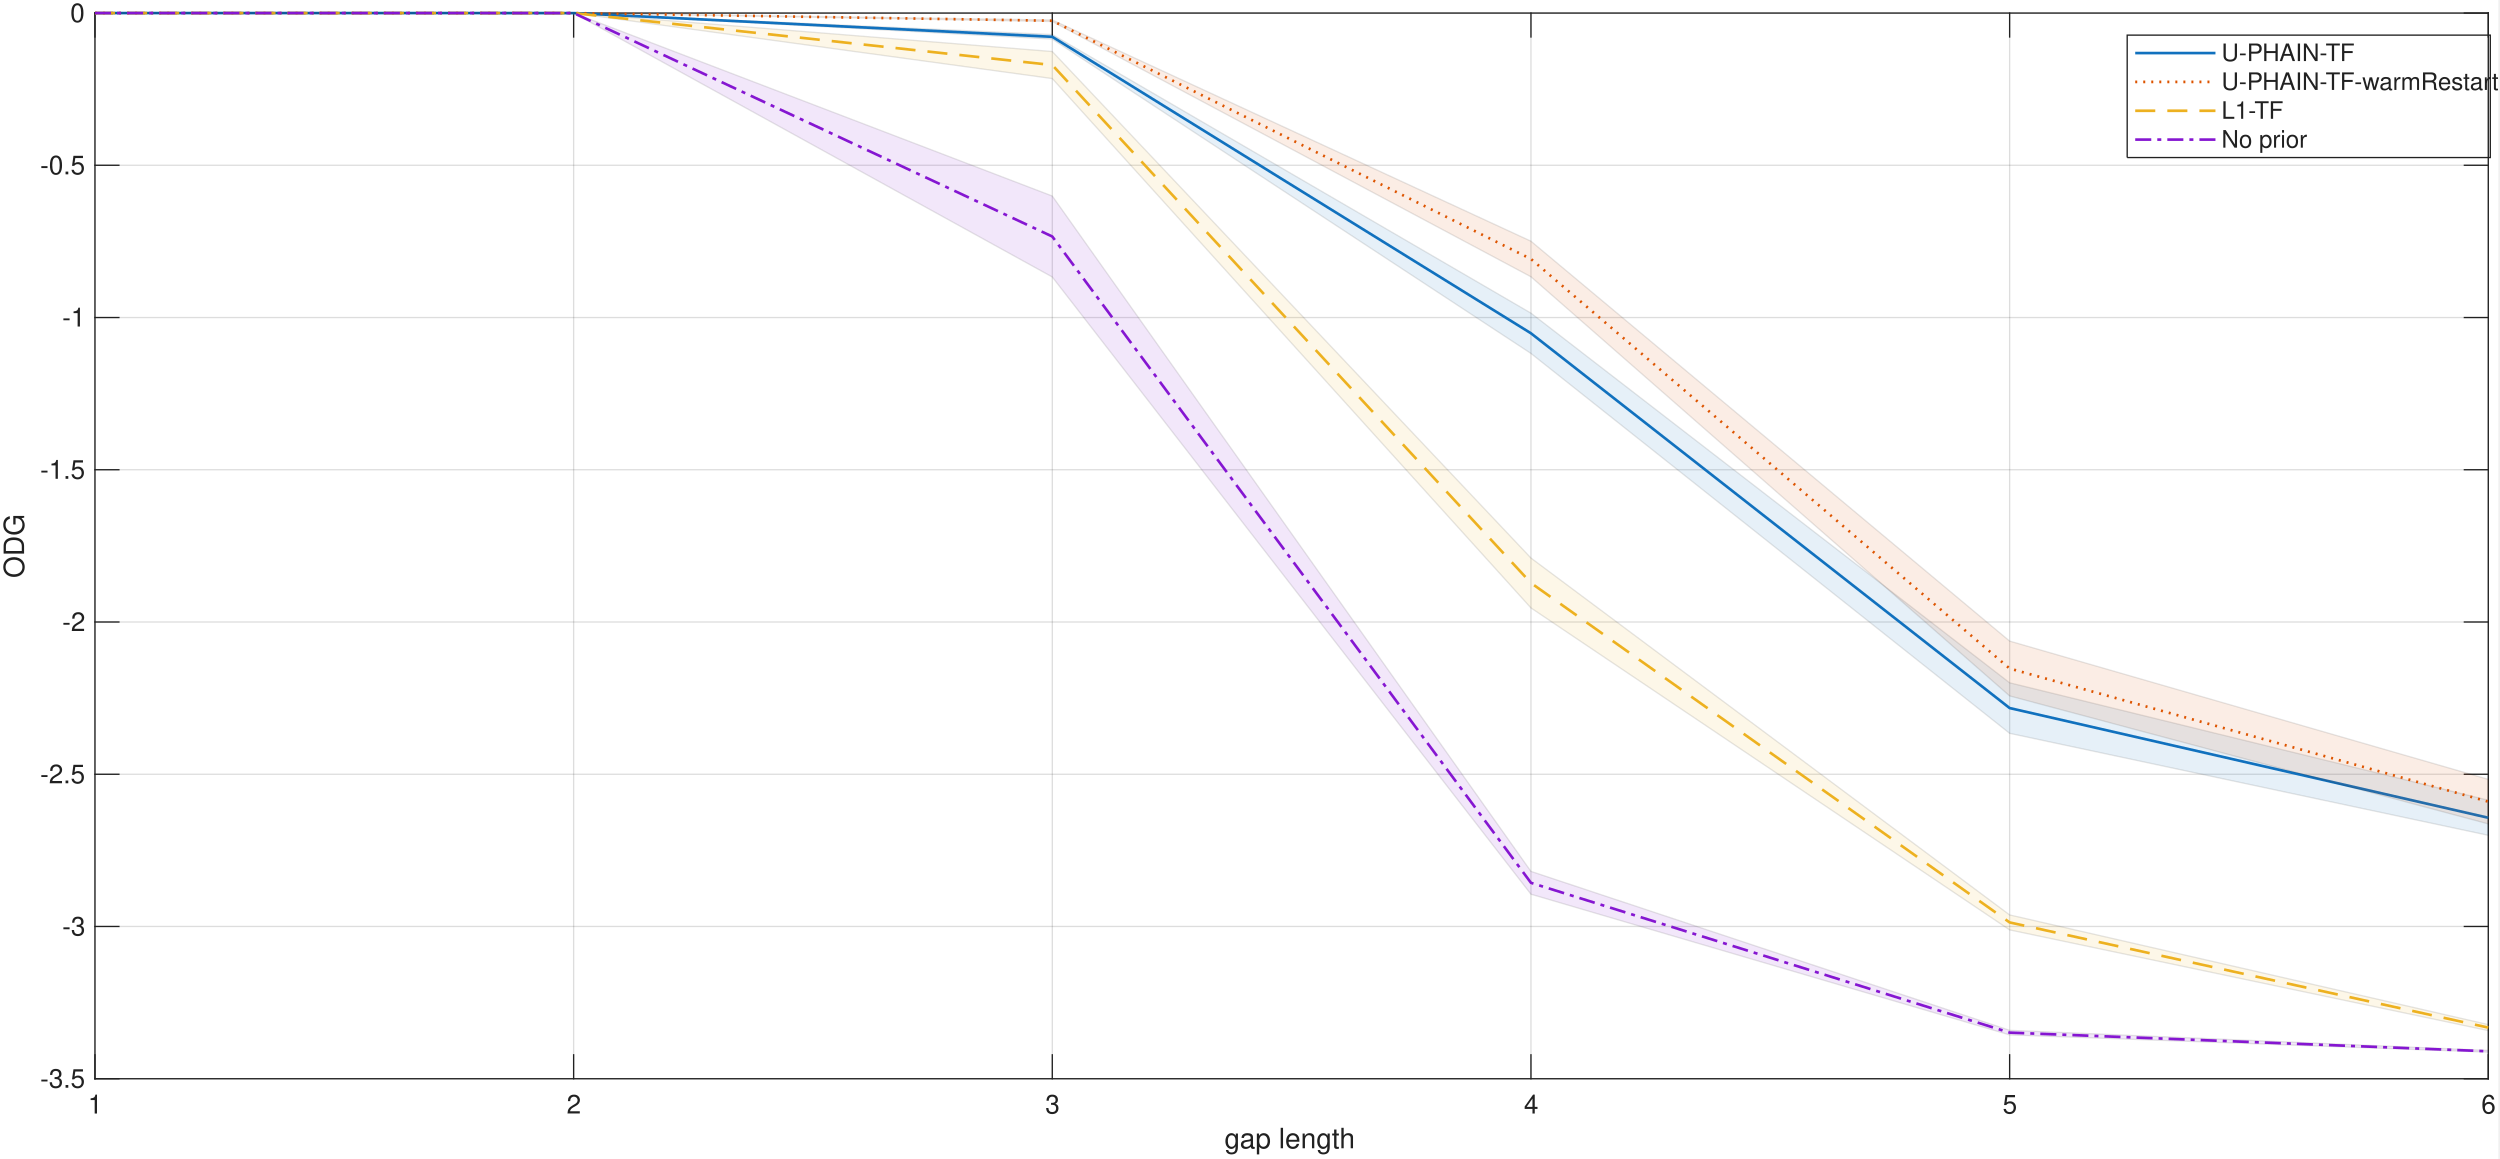
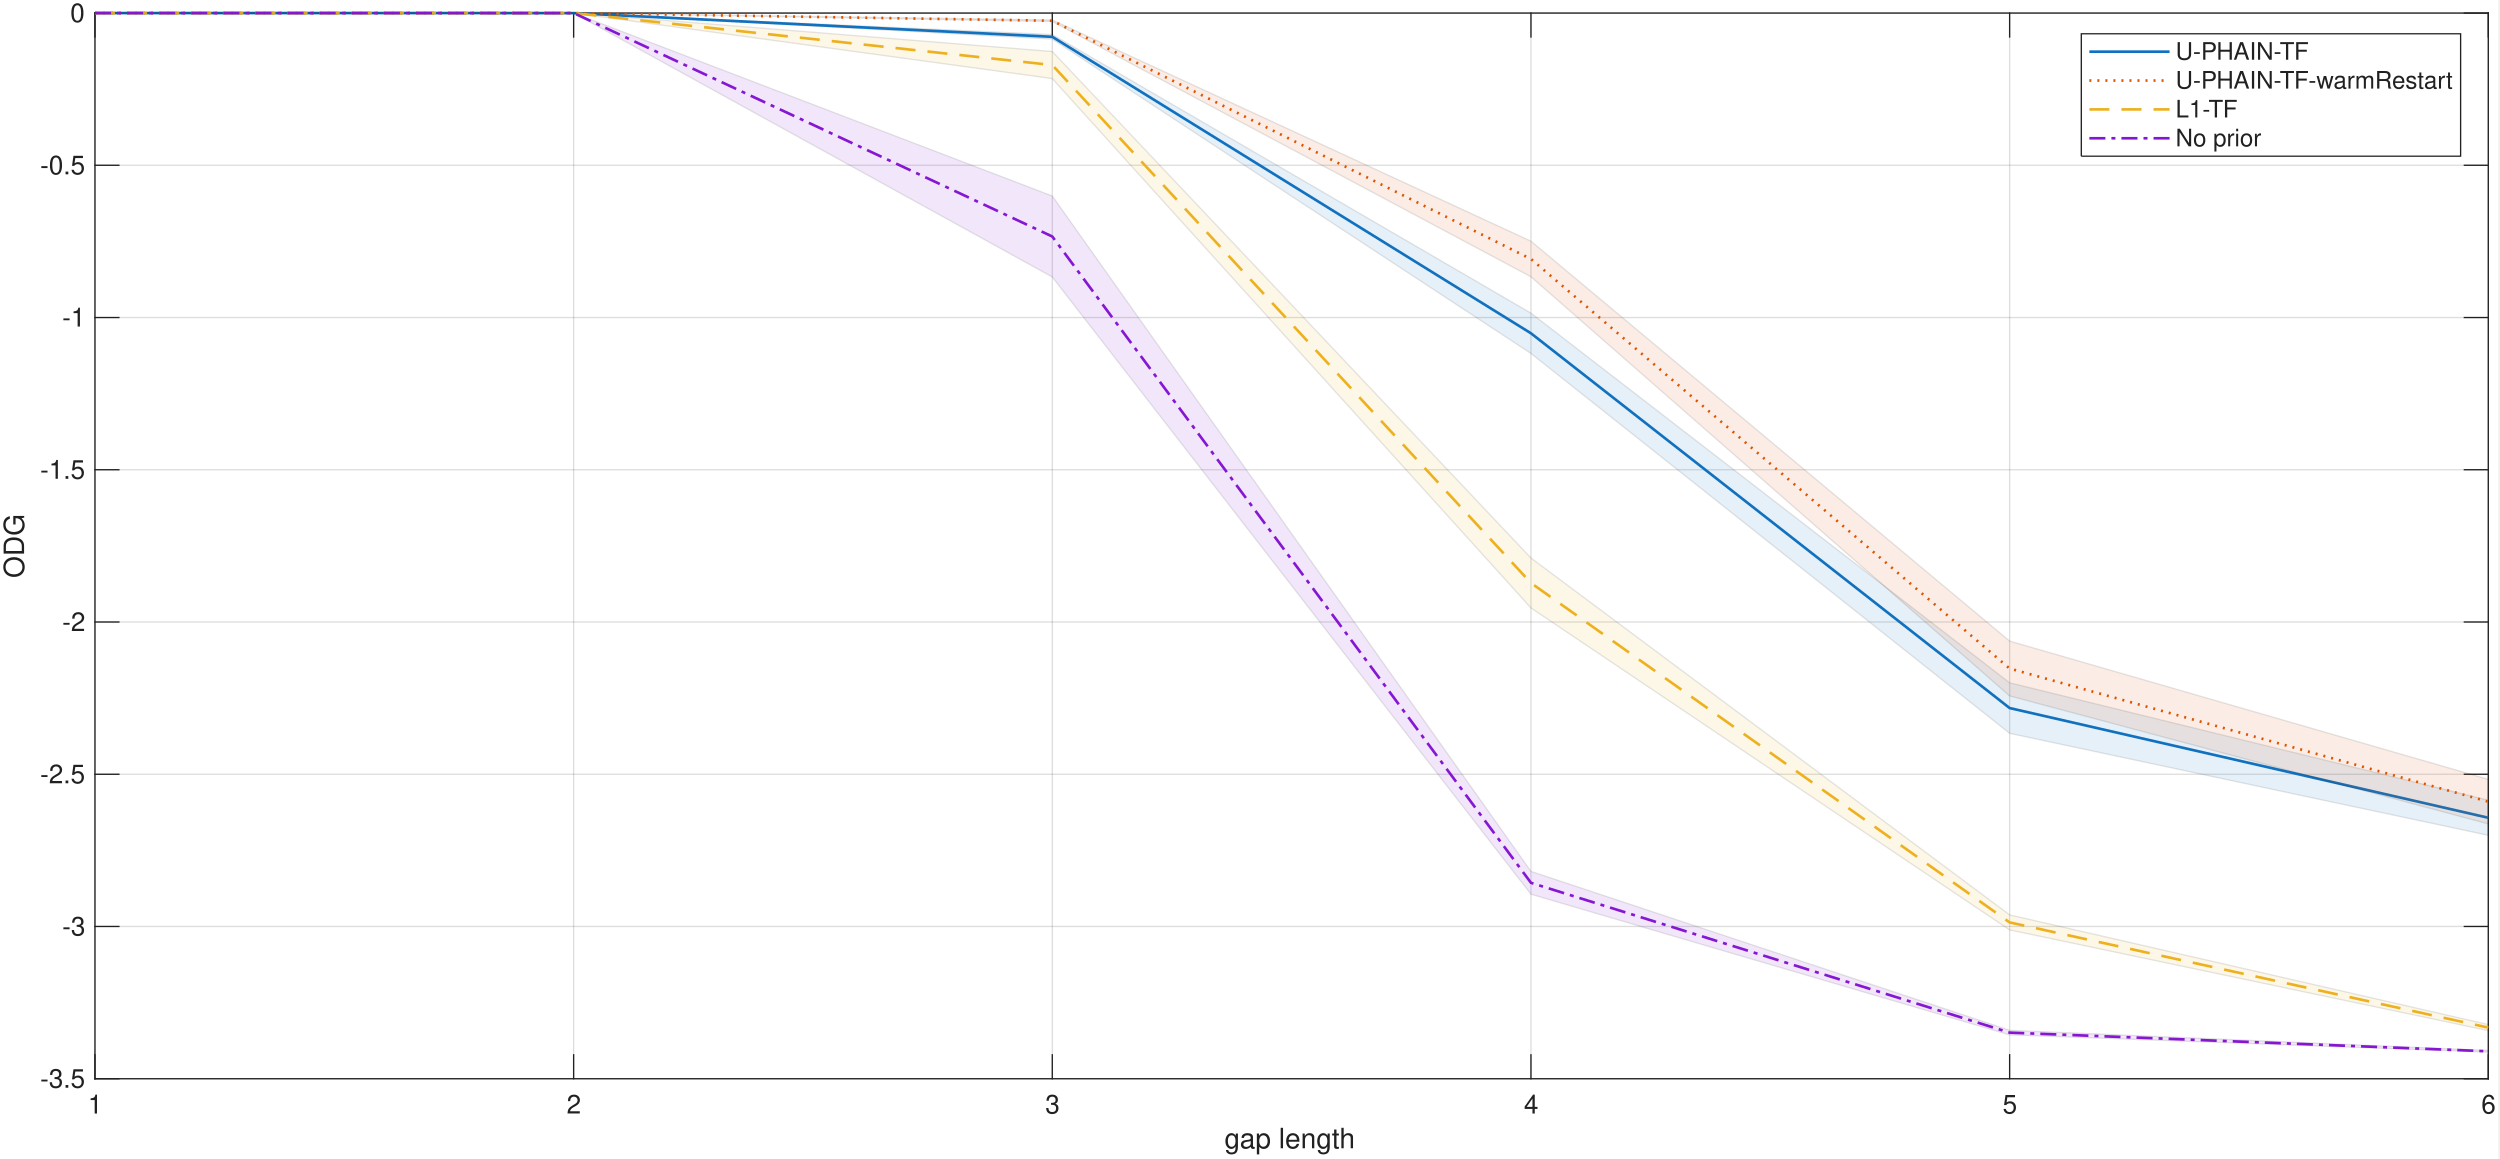
- <svg xmlns="http://www.w3.org/2000/svg" width="178.02mm" height="82.53mm" viewBox="0 0 934 433" version="1.2" baseProfile="tiny">
-   <defs>
- </defs>
-   <g fill="none" stroke="black" stroke-width="1" fill-rule="evenodd" stroke-linecap="square" stroke-linejoin="bevel">
-     <g fill="#ffffff" fill-opacity="1" stroke="none" transform="matrix(0.749497,0,0,0.749782,-114.422,-31.8653)" font-family="MS Shell Dlg 2" font-size="8.25" font-weight="400" font-style="normal">
-       <path vector-effect="none" fill-rule="evenodd" d="M151,41 L1398,41 L1398,620 L151,620 L151,41" />
+ <svg xmlns="http://www.w3.org/2000/svg" width="178.02mm" height="82.53mm" viewBox="0 0 934 433" version="1.2" id="svg268">
+   <defs id="defs6" />
+   <g fill="none" stroke="black" stroke-width="1" fill-rule="evenodd" stroke-linecap="square" stroke-linejoin="bevel" id="g266">
+     <g fill="#ffffff" fill-opacity="1" stroke="none" transform="matrix(0.749497,0,0,0.749782,-114.422,-31.8653)" font-family="MS Shell Dlg 2" font-size="8.25" font-weight="400" font-style="normal" id="g10">
+       <path vector-effect="none" fill-rule="evenodd" d="M151,41 L1398,41 L1398,620 L151,620 L151,41" id="path8" />
    </g>
-     <g fill="#ffffff" fill-opacity="1" stroke="none" transform="matrix(7.49497e-05,0,0,7.49782e-05,-114.422,-31.8653)" font-family="MS Shell Dlg 2" font-size="8.25" font-weight="400" font-style="normal">
-       <path vector-effect="none" fill-rule="evenodd" d="M2e+06,490000 L2e+06,5.8e+06 L1.393e+07,5.8e+06 L1.393e+07,490000 L2e+06,490000" />
+     <g fill="#ffffff" fill-opacity="1" stroke="none" transform="matrix(7.49497e-05,0,0,7.49782e-05,-114.422,-31.8653)" font-family="MS Shell Dlg 2" font-size="8.25" font-weight="400" font-style="normal" id="g14">
+       <path vector-effect="none" fill-rule="evenodd" d="M2e+06,490000 L2e+06,5.8e+06 L1.393e+07,5.8e+06 L1.393e+07,490000 L2e+06,490000" id="path12" />
    </g>
-     <g fill="#212121" fill-opacity="0.149" stroke="#212121" stroke-opacity="0.149" stroke-width="0.667" stroke-linecap="butt" stroke-linejoin="round" transform="matrix(0.749497,0,0,0.749782,-114.422,-31.8653)" font-family="MS Shell Dlg 2" font-size="8.25" font-weight="400" font-style="normal">
-       <polyline fill="none" vector-effect="none" points="200,49 200,580 " />
-       <polyline fill="none" vector-effect="none" points="438.6,49 438.6,580 " />
-       <polyline fill="none" vector-effect="none" points="677.2,49 677.2,580 " />
-       <polyline fill="none" vector-effect="none" points="915.8,49 915.8,580 " />
-       <polyline fill="none" vector-effect="none" points="1154.4,49 1154.4,580 " />
-       <polyline fill="none" vector-effect="none" points="1393,49 1393,580 " />
-       <polyline fill="none" vector-effect="none" points="200,580 1393,580 " />
-       <polyline fill="none" vector-effect="none" points="200,504.143 1393,504.143 " />
-       <polyline fill="none" vector-effect="none" points="200,428.286 1393,428.286 " />
-       <polyline fill="none" vector-effect="none" points="200,352.429 1393,352.429 " />
-       <polyline fill="none" vector-effect="none" points="200,276.571 1393,276.571 " />
-       <polyline fill="none" vector-effect="none" points="200,200.714 1393,200.714 " />
-       <polyline fill="none" vector-effect="none" points="200,124.857 1393,124.857 " />
-       <polyline fill="none" vector-effect="none" points="200,49 1393,49 " />
+     <g fill="#212121" fill-opacity="0.149" stroke="#212121" stroke-opacity="0.149" stroke-width="0.667" stroke-linecap="butt" stroke-linejoin="round" transform="matrix(0.749497,0,0,0.749782,-114.422,-31.8653)" font-family="MS Shell Dlg 2" font-size="8.25" font-weight="400" font-style="normal" id="g44">
+       <polyline fill="none" vector-effect="none" points="200,49 200,580 " id="polyline16" />
+       <polyline fill="none" vector-effect="none" points="438.6,49 438.6,580 " id="polyline18" />
+       <polyline fill="none" vector-effect="none" points="677.2,49 677.2,580 " id="polyline20" />
+       <polyline fill="none" vector-effect="none" points="915.8,49 915.8,580 " id="polyline22" />
+       <polyline fill="none" vector-effect="none" points="1154.4,49 1154.4,580 " id="polyline24" />
+       <polyline fill="none" vector-effect="none" points="1393,49 1393,580 " id="polyline26" />
+       <polyline fill="none" vector-effect="none" points="200,580 1393,580 " id="polyline28" />
+       <polyline fill="none" vector-effect="none" points="200,504.143 1393,504.143 " id="polyline30" />
+       <polyline fill="none" vector-effect="none" points="200,428.286 1393,428.286 " id="polyline32" />
+       <polyline fill="none" vector-effect="none" points="200,352.429 1393,352.429 " id="polyline34" />
+       <polyline fill="none" vector-effect="none" points="200,276.571 1393,276.571 " id="polyline36" />
+       <polyline fill="none" vector-effect="none" points="200,200.714 1393,200.714 " id="polyline38" />
+       <polyline fill="none" vector-effect="none" points="200,124.857 1393,124.857 " id="polyline40" />
+       <polyline fill="none" vector-effect="none" points="200,49 1393,49 " id="polyline42" />
    </g>
-     <g fill="#212121" fill-opacity="1" stroke="#212121" stroke-opacity="1" stroke-width="1" stroke-linecap="square" stroke-linejoin="bevel" transform="matrix(0.749497,0,0,0.749782,457.444,429.001)" font-family="Helvetica" font-size="14" font-weight="400" font-style="normal">
-       <text fill="#212121" fill-opacity="1" stroke="none" xml:space="preserve" x="0" y="0" font-family="Helvetica" font-size="14" font-weight="400" font-style="normal">gap length</text>
+     <g fill="#212121" fill-opacity="1" stroke="#212121" stroke-opacity="1" stroke-width="1" stroke-linecap="square" stroke-linejoin="bevel" transform="matrix(0.749497,0,0,0.749782,457.444,429.001)" font-family="Helvetica" font-size="14" font-weight="400" font-style="normal" id="g48">
+       <text fill="#212121" fill-opacity="1" stroke="none" xml:space="preserve" x="0" y="0" font-family="Helvetica" font-size="14" font-weight="400" font-style="normal" id="text46">gap length</text>
    </g>
-     <g fill="#212121" fill-opacity="1" stroke="#212121" stroke-opacity="1" stroke-width="0.667" stroke-linecap="square" stroke-linejoin="round" transform="matrix(0.749497,0,0,0.749782,-114.422,-31.8653)" font-family="Helvetica" font-size="14" font-weight="400" font-style="normal">
-       <polyline fill="none" vector-effect="none" points="200,580 1393,580 " />
-       <polyline fill="none" vector-effect="none" points="200,49 1393,49 " />
-       <polyline fill="none" vector-effect="none" points="200,580 200,568.07 " />
-       <polyline fill="none" vector-effect="none" points="200,60.93 200,49 " />
-       <polyline fill="none" vector-effect="none" points="438.6,580 438.6,568.07 " />
-       <polyline fill="none" vector-effect="none" points="438.6,60.93 438.6,49 " />
-       <polyline fill="none" vector-effect="none" points="677.2,580 677.2,568.07 " />
-       <polyline fill="none" vector-effect="none" points="677.2,60.93 677.2,49 " />
-       <polyline fill="none" vector-effect="none" points="915.8,580 915.8,568.07 " />
-       <polyline fill="none" vector-effect="none" points="915.8,60.93 915.8,49 " />
-       <polyline fill="none" vector-effect="none" points="1154.4,580 1154.4,568.07 " />
-       <polyline fill="none" vector-effect="none" points="1154.4,60.93 1154.4,49 " />
-       <polyline fill="none" vector-effect="none" points="1393,580 1393,568.07 " />
-       <polyline fill="none" vector-effect="none" points="1393,60.93 1393,49 " />
+     <g fill="#212121" fill-opacity="1" stroke="#212121" stroke-opacity="1" stroke-width="0.667" stroke-linecap="square" stroke-linejoin="round" transform="matrix(0.749497,0,0,0.749782,-114.422,-31.8653)" font-family="Helvetica" font-size="14" font-weight="400" font-style="normal" id="g78">
+       <polyline fill="none" vector-effect="none" points="200,580 1393,580 " id="polyline50" />
+       <polyline fill="none" vector-effect="none" points="200,49 1393,49 " id="polyline52" />
+       <polyline fill="none" vector-effect="none" points="200,580 200,568.07 " id="polyline54" />
+       <polyline fill="none" vector-effect="none" points="200,60.93 200,49 " id="polyline56" />
+       <polyline fill="none" vector-effect="none" points="438.6,580 438.6,568.07 " id="polyline58" />
+       <polyline fill="none" vector-effect="none" points="438.6,60.93 438.6,49 " id="polyline60" />
+       <polyline fill="none" vector-effect="none" points="677.2,580 677.2,568.07 " id="polyline62" />
+       <polyline fill="none" vector-effect="none" points="677.2,60.93 677.2,49 " id="polyline64" />
+       <polyline fill="none" vector-effect="none" points="915.8,580 915.8,568.07 " id="polyline66" />
+       <polyline fill="none" vector-effect="none" points="915.8,60.93 915.8,49 " id="polyline68" />
+       <polyline fill="none" vector-effect="none" points="1154.4,580 1154.4,568.07 " id="polyline70" />
+       <polyline fill="none" vector-effect="none" points="1154.4,60.93 1154.4,49 " id="polyline72" />
+       <polyline fill="none" vector-effect="none" points="1393,580 1393,568.07 " id="polyline74" />
+       <polyline fill="none" vector-effect="none" points="1393,60.93 1393,49 " id="polyline76" />
    </g>
-     <g fill="#212121" fill-opacity="1" stroke="#212121" stroke-opacity="1" stroke-width="1" stroke-linecap="square" stroke-linejoin="bevel" transform="matrix(0.749497,0,0,0.749782,32.8539,416.004)" font-family="Helvetica" font-size="13" font-weight="400" font-style="normal">
-       <text fill="#212121" fill-opacity="1" stroke="none" xml:space="preserve" x="0" y="0" font-family="Helvetica" font-size="13" font-weight="400" font-style="normal">1</text>
+     <g fill="#212121" fill-opacity="1" stroke="#212121" stroke-opacity="1" stroke-width="1" stroke-linecap="square" stroke-linejoin="bevel" transform="matrix(0.749497,0,0,0.749782,32.8539,416.004)" font-family="Helvetica" font-size="13" font-weight="400" font-style="normal" id="g82">
+       <text fill="#212121" fill-opacity="1" stroke="none" xml:space="preserve" x="0" y="0" font-family="Helvetica" font-size="13" font-weight="400" font-style="normal" id="text80">1</text>
    </g>
-     <g fill="#212121" fill-opacity="1" stroke="#212121" stroke-opacity="1" stroke-width="1" stroke-linecap="square" stroke-linejoin="bevel" transform="matrix(0.749497,0,0,0.749782,211.684,416.004)" font-family="Helvetica" font-size="13" font-weight="400" font-style="normal">
-       <text fill="#212121" fill-opacity="1" stroke="none" xml:space="preserve" x="0" y="0" font-family="Helvetica" font-size="13" font-weight="400" font-style="normal">2</text>
+     <g fill="#212121" fill-opacity="1" stroke="#212121" stroke-opacity="1" stroke-width="1" stroke-linecap="square" stroke-linejoin="bevel" transform="matrix(0.749497,0,0,0.749782,211.684,416.004)" font-family="Helvetica" font-size="13" font-weight="400" font-style="normal" id="g86">
+       <text fill="#212121" fill-opacity="1" stroke="none" xml:space="preserve" x="0" y="0" font-family="Helvetica" font-size="13" font-weight="400" font-style="normal" id="text84">2</text>
    </g>
-     <g fill="#212121" fill-opacity="1" stroke="#212121" stroke-opacity="1" stroke-width="1" stroke-linecap="square" stroke-linejoin="bevel" transform="matrix(0.749497,0,0,0.749782,390.514,416.004)" font-family="Helvetica" font-size="13" font-weight="400" font-style="normal">
-       <text fill="#212121" fill-opacity="1" stroke="none" xml:space="preserve" x="0" y="0" font-family="Helvetica" font-size="13" font-weight="400" font-style="normal">3</text>
+     <g fill="#212121" fill-opacity="1" stroke="#212121" stroke-opacity="1" stroke-width="1" stroke-linecap="square" stroke-linejoin="bevel" transform="matrix(0.749497,0,0,0.749782,390.514,416.004)" font-family="Helvetica" font-size="13" font-weight="400" font-style="normal" id="g90">
+       <text fill="#212121" fill-opacity="1" stroke="none" xml:space="preserve" x="0" y="0" font-family="Helvetica" font-size="13" font-weight="400" font-style="normal" id="text88">3</text>
    </g>
-     <g fill="#212121" fill-opacity="1" stroke="#212121" stroke-opacity="1" stroke-width="1" stroke-linecap="square" stroke-linejoin="bevel" transform="matrix(0.749497,0,0,0.749782,569.344,416.004)" font-family="Helvetica" font-size="13" font-weight="400" font-style="normal">
-       <text fill="#212121" fill-opacity="1" stroke="none" xml:space="preserve" x="0" y="0" font-family="Helvetica" font-size="13" font-weight="400" font-style="normal">4</text>
+     <g fill="#212121" fill-opacity="1" stroke="#212121" stroke-opacity="1" stroke-width="1" stroke-linecap="square" stroke-linejoin="bevel" transform="matrix(0.749497,0,0,0.749782,569.344,416.004)" font-family="Helvetica" font-size="13" font-weight="400" font-style="normal" id="g94">
+       <text fill="#212121" fill-opacity="1" stroke="none" xml:space="preserve" x="0" y="0" font-family="Helvetica" font-size="13" font-weight="400" font-style="normal" id="text92">4</text>
    </g>
-     <g fill="#212121" fill-opacity="1" stroke="#212121" stroke-opacity="1" stroke-width="1" stroke-linecap="square" stroke-linejoin="bevel" transform="matrix(0.749497,0,0,0.749782,748.174,416.004)" font-family="Helvetica" font-size="13" font-weight="400" font-style="normal">
-       <text fill="#212121" fill-opacity="1" stroke="none" xml:space="preserve" x="0" y="0" font-family="Helvetica" font-size="13" font-weight="400" font-style="normal">5</text>
+     <g fill="#212121" fill-opacity="1" stroke="#212121" stroke-opacity="1" stroke-width="1" stroke-linecap="square" stroke-linejoin="bevel" transform="matrix(0.749497,0,0,0.749782,748.174,416.004)" font-family="Helvetica" font-size="13" font-weight="400" font-style="normal" id="g98">
+       <text fill="#212121" fill-opacity="1" stroke="none" xml:space="preserve" x="0" y="0" font-family="Helvetica" font-size="13" font-weight="400" font-style="normal" id="text96">5</text>
    </g>
-     <g fill="#212121" fill-opacity="1" stroke="#212121" stroke-opacity="1" stroke-width="1" stroke-linecap="square" stroke-linejoin="bevel" transform="matrix(0.749497,0,0,0.749782,927.004,416.004)" font-family="Helvetica" font-size="13" font-weight="400" font-style="normal">
-       <text fill="#212121" fill-opacity="1" stroke="none" xml:space="preserve" x="0" y="0" font-family="Helvetica" font-size="13" font-weight="400" font-style="normal">6</text>
+     <g fill="#212121" fill-opacity="1" stroke="#212121" stroke-opacity="1" stroke-width="1" stroke-linecap="square" stroke-linejoin="bevel" transform="matrix(0.749497,0,0,0.749782,927.004,416.004)" font-family="Helvetica" font-size="13" font-weight="400" font-style="normal" id="g102">
+       <text fill="#212121" fill-opacity="1" stroke="none" xml:space="preserve" x="0" y="0" font-family="Helvetica" font-size="13" font-weight="400" font-style="normal" id="text100">6</text>
    </g>
-     <g fill="#212121" fill-opacity="1" stroke="#212121" stroke-opacity="1" stroke-width="1" stroke-linecap="square" stroke-linejoin="bevel" transform="matrix(0,-0.749782,0.749497,0,8.99497,215.938)" font-family="Helvetica" font-size="14" font-weight="400" font-style="normal">
-       <text fill="#212121" fill-opacity="1" stroke="none" xml:space="preserve" x="0" y="0" font-family="Helvetica" font-size="14" font-weight="400" font-style="normal">ODG</text>
+     <g fill="#212121" fill-opacity="1" stroke="#212121" stroke-opacity="1" stroke-width="1" stroke-linecap="square" stroke-linejoin="bevel" transform="matrix(0,-0.749782,0.749497,0,8.99497,215.938)" font-family="Helvetica" font-size="14" font-weight="400" font-style="normal" id="g106">
+       <text fill="#212121" fill-opacity="1" stroke="none" xml:space="preserve" x="0" y="0" font-family="Helvetica" font-size="14" font-weight="400" font-style="normal" id="text104">ODG</text>
    </g>
-     <g fill="#212121" fill-opacity="1" stroke="#212121" stroke-opacity="1" stroke-width="0.667" stroke-linecap="square" stroke-linejoin="round" transform="matrix(0.749497,0,0,0.749782,-114.422,-31.8653)" font-family="Helvetica" font-size="14" font-weight="400" font-style="normal">
-       <polyline fill="none" vector-effect="none" points="200,580 200,49 " />
-       <polyline fill="none" vector-effect="none" points="1393,580 1393,49 " />
-       <polyline fill="none" vector-effect="none" points="200,580 211.93,580 " />
-       <polyline fill="none" vector-effect="none" points="1381.07,580 1393,580 " />
-       <polyline fill="none" vector-effect="none" points="200,504.143 211.93,504.143 " />
-       <polyline fill="none" vector-effect="none" points="1381.07,504.143 1393,504.143 " />
-       <polyline fill="none" vector-effect="none" points="200,428.286 211.93,428.286 " />
-       <polyline fill="none" vector-effect="none" points="1381.07,428.286 1393,428.286 " />
-       <polyline fill="none" vector-effect="none" points="200,352.429 211.93,352.429 " />
-       <polyline fill="none" vector-effect="none" points="1381.07,352.429 1393,352.429 " />
-       <polyline fill="none" vector-effect="none" points="200,276.571 211.93,276.571 " />
-       <polyline fill="none" vector-effect="none" points="1381.07,276.571 1393,276.571 " />
-       <polyline fill="none" vector-effect="none" points="200,200.714 211.93,200.714 " />
-       <polyline fill="none" vector-effect="none" points="1381.07,200.714 1393,200.714 " />
-       <polyline fill="none" vector-effect="none" points="200,124.857 211.93,124.857 " />
-       <polyline fill="none" vector-effect="none" points="1381.07,124.857 1393,124.857 " />
-       <polyline fill="none" vector-effect="none" points="200,49 211.93,49 " />
-       <polyline fill="none" vector-effect="none" points="1381.07,49 1393,49 " />
+     <g fill="#212121" fill-opacity="1" stroke="#212121" stroke-opacity="1" stroke-width="0.667" stroke-linecap="square" stroke-linejoin="round" transform="matrix(0.749497,0,0,0.749782,-114.422,-31.8653)" font-family="Helvetica" font-size="14" font-weight="400" font-style="normal" id="g144">
+       <polyline fill="none" vector-effect="none" points="200,580 200,49 " id="polyline108" />
+       <polyline fill="none" vector-effect="none" points="1393,580 1393,49 " id="polyline110" />
+       <polyline fill="none" vector-effect="none" points="200,580 211.93,580 " id="polyline112" />
+       <polyline fill="none" vector-effect="none" points="1381.07,580 1393,580 " id="polyline114" />
+       <polyline fill="none" vector-effect="none" points="200,504.143 211.93,504.143 " id="polyline116" />
+       <polyline fill="none" vector-effect="none" points="1381.07,504.143 1393,504.143 " id="polyline118" />
+       <polyline fill="none" vector-effect="none" points="200,428.286 211.93,428.286 " id="polyline120" />
+       <polyline fill="none" vector-effect="none" points="1381.07,428.286 1393,428.286 " id="polyline122" />
+       <polyline fill="none" vector-effect="none" points="200,352.429 211.93,352.429 " id="polyline124" />
+       <polyline fill="none" vector-effect="none" points="1381.07,352.429 1393,352.429 " id="polyline126" />
+       <polyline fill="none" vector-effect="none" points="200,276.571 211.93,276.571 " id="polyline128" />
+       <polyline fill="none" vector-effect="none" points="1381.07,276.571 1393,276.571 " id="polyline130" />
+       <polyline fill="none" vector-effect="none" points="200,200.714 211.93,200.714 " id="polyline132" />
+       <polyline fill="none" vector-effect="none" points="1381.07,200.714 1393,200.714 " id="polyline134" />
+       <polyline fill="none" vector-effect="none" points="200,124.857 211.93,124.857 " id="polyline136" />
+       <polyline fill="none" vector-effect="none" points="1381.07,124.857 1393,124.857 " id="polyline138" />
+       <polyline fill="none" vector-effect="none" points="200,49 211.93,49 " id="polyline140" />
+       <polyline fill="none" vector-effect="none" points="1381.07,49 1393,49 " id="polyline142" />
    </g>
-     <g fill="#212121" fill-opacity="1" stroke="#212121" stroke-opacity="1" stroke-width="1" stroke-linecap="square" stroke-linejoin="bevel" transform="matrix(0.749497,0,0,0.749782,14.9909,406.382)" font-family="Helvetica" font-size="13" font-weight="400" font-style="normal">
-       <text fill="#212121" fill-opacity="1" stroke="none" xml:space="preserve" x="0" y="0" font-family="Helvetica" font-size="13" font-weight="400" font-style="normal">-3.5</text>
+     <g fill="#212121" fill-opacity="1" stroke="#212121" stroke-opacity="1" stroke-width="1" stroke-linecap="square" stroke-linejoin="bevel" transform="matrix(0.749497,0,0,0.749782,14.9909,406.382)" font-family="Helvetica" font-size="13" font-weight="400" font-style="normal" id="g148">
+       <text fill="#212121" fill-opacity="1" stroke="none" xml:space="preserve" x="0" y="0" font-family="Helvetica" font-size="13" font-weight="400" font-style="normal" id="text146">-3.5</text>
    </g>
-     <g fill="#212121" fill-opacity="1" stroke="#212121" stroke-opacity="1" stroke-width="1" stroke-linecap="square" stroke-linejoin="bevel" transform="matrix(0.749497,0,0,0.749782,23.2354,349.506)" font-family="Helvetica" font-size="13" font-weight="400" font-style="normal">
-       <text fill="#212121" fill-opacity="1" stroke="none" xml:space="preserve" x="0" y="0" font-family="Helvetica" font-size="13" font-weight="400" font-style="normal">-3</text>
+     <g fill="#212121" fill-opacity="1" stroke="#212121" stroke-opacity="1" stroke-width="1" stroke-linecap="square" stroke-linejoin="bevel" transform="matrix(0.749497,0,0,0.749782,23.2354,349.506)" font-family="Helvetica" font-size="13" font-weight="400" font-style="normal" id="g152">
+       <text fill="#212121" fill-opacity="1" stroke="none" xml:space="preserve" x="0" y="0" font-family="Helvetica" font-size="13" font-weight="400" font-style="normal" id="text150">-3</text>
    </g>
-     <g fill="#212121" fill-opacity="1" stroke="#212121" stroke-opacity="1" stroke-width="1" stroke-linecap="square" stroke-linejoin="bevel" transform="matrix(0.749497,0,0,0.749782,14.9909,292.63)" font-family="Helvetica" font-size="13" font-weight="400" font-style="normal">
-       <text fill="#212121" fill-opacity="1" stroke="none" xml:space="preserve" x="0" y="0" font-family="Helvetica" font-size="13" font-weight="400" font-style="normal">-2.5</text>
+     <g fill="#212121" fill-opacity="1" stroke="#212121" stroke-opacity="1" stroke-width="1" stroke-linecap="square" stroke-linejoin="bevel" transform="matrix(0.749497,0,0,0.749782,14.9909,292.63)" font-family="Helvetica" font-size="13" font-weight="400" font-style="normal" id="g156">
+       <text fill="#212121" fill-opacity="1" stroke="none" xml:space="preserve" x="0" y="0" font-family="Helvetica" font-size="13" font-weight="400" font-style="normal" id="text154">-2.5</text>
    </g>
-     <g fill="#212121" fill-opacity="1" stroke="#212121" stroke-opacity="1" stroke-width="1" stroke-linecap="square" stroke-linejoin="bevel" transform="matrix(0.749497,0,0,0.749782,23.2354,235.753)" font-family="Helvetica" font-size="13" font-weight="400" font-style="normal">
-       <text fill="#212121" fill-opacity="1" stroke="none" xml:space="preserve" x="0" y="0" font-family="Helvetica" font-size="13" font-weight="400" font-style="normal">-2</text>
+     <g fill="#212121" fill-opacity="1" stroke="#212121" stroke-opacity="1" stroke-width="1" stroke-linecap="square" stroke-linejoin="bevel" transform="matrix(0.749497,0,0,0.749782,23.2354,235.753)" font-family="Helvetica" font-size="13" font-weight="400" font-style="normal" id="g160">
+       <text fill="#212121" fill-opacity="1" stroke="none" xml:space="preserve" x="0" y="0" font-family="Helvetica" font-size="13" font-weight="400" font-style="normal" id="text158">-2</text>
    </g>
-     <g fill="#212121" fill-opacity="1" stroke="#212121" stroke-opacity="1" stroke-width="1" stroke-linecap="square" stroke-linejoin="bevel" transform="matrix(0.749497,0,0,0.749782,14.9909,178.877)" font-family="Helvetica" font-size="13" font-weight="400" font-style="normal">
-       <text fill="#212121" fill-opacity="1" stroke="none" xml:space="preserve" x="0" y="0" font-family="Helvetica" font-size="13" font-weight="400" font-style="normal">-1.5</text>
+     <g fill="#212121" fill-opacity="1" stroke="#212121" stroke-opacity="1" stroke-width="1" stroke-linecap="square" stroke-linejoin="bevel" transform="matrix(0.749497,0,0,0.749782,14.9909,178.877)" font-family="Helvetica" font-size="13" font-weight="400" font-style="normal" id="g164">
+       <text fill="#212121" fill-opacity="1" stroke="none" xml:space="preserve" x="0" y="0" font-family="Helvetica" font-size="13" font-weight="400" font-style="normal" id="text162">-1.5</text>
    </g>
-     <g fill="#212121" fill-opacity="1" stroke="#212121" stroke-opacity="1" stroke-width="1" stroke-linecap="square" stroke-linejoin="bevel" transform="matrix(0.749497,0,0,0.749782,23.2354,122.001)" font-family="Helvetica" font-size="13" font-weight="400" font-style="normal">
-       <text fill="#212121" fill-opacity="1" stroke="none" xml:space="preserve" x="0" y="0" font-family="Helvetica" font-size="13" font-weight="400" font-style="normal">-1</text>
+     <g fill="#212121" fill-opacity="1" stroke="#212121" stroke-opacity="1" stroke-width="1" stroke-linecap="square" stroke-linejoin="bevel" transform="matrix(0.749497,0,0,0.749782,23.2354,122.001)" font-family="Helvetica" font-size="13" font-weight="400" font-style="normal" id="g168">
+       <text fill="#212121" fill-opacity="1" stroke="none" xml:space="preserve" x="0" y="0" font-family="Helvetica" font-size="13" font-weight="400" font-style="normal" id="text166">-1</text>
    </g>
-     <g fill="#212121" fill-opacity="1" stroke="#212121" stroke-opacity="1" stroke-width="1" stroke-linecap="square" stroke-linejoin="bevel" transform="matrix(0.749497,0,0,0.749782,14.9909,65.1244)" font-family="Helvetica" font-size="13" font-weight="400" font-style="normal">
-       <text fill="#212121" fill-opacity="1" stroke="none" xml:space="preserve" x="0" y="0" font-family="Helvetica" font-size="13" font-weight="400" font-style="normal">-0.5</text>
+     <g fill="#212121" fill-opacity="1" stroke="#212121" stroke-opacity="1" stroke-width="1" stroke-linecap="square" stroke-linejoin="bevel" transform="matrix(0.749497,0,0,0.749782,14.9909,65.1244)" font-family="Helvetica" font-size="13" font-weight="400" font-style="normal" id="g172">
+       <text fill="#212121" fill-opacity="1" stroke="none" xml:space="preserve" x="0" y="0" font-family="Helvetica" font-size="13" font-weight="400" font-style="normal" id="text170">-0.5</text>
    </g>
-     <g fill="#212121" fill-opacity="1" stroke="#212121" stroke-opacity="1" stroke-width="1" stroke-linecap="square" stroke-linejoin="bevel" transform="matrix(0.749497,0,0,0.749782,26.2334,8.24804)" font-family="Helvetica" font-size="13" font-weight="400" font-style="normal">
-       <text fill="#212121" fill-opacity="1" stroke="none" xml:space="preserve" x="0" y="0" font-family="Helvetica" font-size="13" font-weight="400" font-style="normal">0</text>
+     <g fill="#212121" fill-opacity="1" stroke="#212121" stroke-opacity="1" stroke-width="1" stroke-linecap="square" stroke-linejoin="bevel" transform="matrix(0.749497,0,0,0.749782,26.2334,8.24804)" font-family="Helvetica" font-size="13" font-weight="400" font-style="normal" id="g176">
+       <text fill="#212121" fill-opacity="1" stroke="none" xml:space="preserve" x="0" y="0" font-family="Helvetica" font-size="13" font-weight="400" font-style="normal" id="text174">0</text>
    </g>
-     <g fill="#1171be" fill-opacity="0.102" stroke="none" transform="matrix(7.49497e-05,0,0,7.49782e-05,-114.422,-31.8653)" font-family="Helvetica" font-size="13" font-weight="400" font-style="normal">
-       <path vector-effect="none" fill-rule="evenodd" d="M2e+06,490062 L4.386e+06,490434 L6.772e+06,619715 L9.158e+06,2.18618e+06 L1.1544e+07,4.07907e+06 L1.393e+07,4.58726e+06 L1.393e+07,4.41244e+06 L1.1544e+07,3.82718e+06 L9.158e+06,1.98527e+06 L6.772e+06,597089 L4.386e+06,490115 L2e+06,490021 L2e+06,490062" />
+     <g fill="#1171be" fill-opacity="0.102" stroke="none" transform="matrix(7.49497e-05,0,0,7.49782e-05,-114.422,-31.8653)" font-family="Helvetica" font-size="13" font-weight="400" font-style="normal" id="g180">
+       <path vector-effect="none" fill-rule="evenodd" d="M2e+06,490062 L4.386e+06,490434 L6.772e+06,619715 L9.158e+06,2.18618e+06 L1.1544e+07,4.07907e+06 L1.393e+07,4.58726e+06 L1.393e+07,4.41244e+06 L1.1544e+07,3.82718e+06 L9.158e+06,1.98527e+06 L6.772e+06,597089 L4.386e+06,490115 L2e+06,490021 L2e+06,490062" id="path178" />
    </g>
-     <g fill="none" stroke="#000000" stroke-opacity="0.102" stroke-width="0.667" stroke-linecap="square" stroke-linejoin="miter" stroke-miterlimit="2" transform="matrix(0.749497,0,0,0.749782,-114.422,-31.8653)" font-family="Helvetica" font-size="13" font-weight="400" font-style="normal">
-       <polyline fill="none" vector-effect="none" points="200,49.006 438.6,49.044 677.2,61.971 915.8,218.618 1154.4,407.907 1393,458.726 1393,441.244 1154.4,382.718 915.8,198.527 677.2,59.709 438.6,49.012 200,49.002 200,49.006 " />
+     <g fill="none" stroke="#000000" stroke-opacity="0.102" stroke-width="0.667" stroke-linecap="square" stroke-linejoin="miter" stroke-miterlimit="2" transform="matrix(0.749497,0,0,0.749782,-114.422,-31.8653)" font-family="Helvetica" font-size="13" font-weight="400" font-style="normal" id="g184">
+       <polyline fill="none" vector-effect="none" points="200,49.006 438.6,49.044 677.2,61.971 915.8,218.618 1154.4,407.907 1393,458.726 1393,441.244 1154.4,382.718 915.8,198.527 677.2,59.709 438.6,49.012 200,49.002 200,49.006 " id="polyline182" />
    </g>
-     <g fill="none" stroke="#1171be" stroke-opacity="1" stroke-width="1.333" stroke-linecap="butt" stroke-linejoin="round" transform="matrix(0.749497,0,0,0.749782,-114.422,-31.8653)" font-family="Helvetica" font-size="13" font-weight="400" font-style="normal">
-       <polyline fill="none" vector-effect="none" points="200,49.004 438.6,49.028 677.2,60.84 915.8,208.572 1154.4,395.312 1393,449.985 " />
+     <g fill="none" stroke="#1171be" stroke-opacity="1" stroke-width="1.333" stroke-linecap="butt" stroke-linejoin="round" transform="matrix(0.749497,0,0,0.749782,-114.422,-31.8653)" font-family="Helvetica" font-size="13" font-weight="400" font-style="normal" id="g188">
+       <polyline fill="none" vector-effect="none" points="200,49.004 438.6,49.028 677.2,60.84 915.8,208.572 1154.4,395.312 1393,449.985 " id="polyline186" />
    </g>
-     <g fill="#dd5400" fill-opacity="0.102" stroke="none" transform="matrix(7.49497e-05,0,0,7.49782e-05,-114.422,-31.8653)" font-family="Helvetica" font-size="13" font-weight="400" font-style="normal">
-       <path vector-effect="none" fill-rule="evenodd" d="M2e+06,490069 L4.386e+06,490126 L6.772e+06,532062 L9.158e+06,1.80416e+06 L1.1544e+07,3.89261e+06 L1.393e+07,4.53036e+06 L1.393e+07,4.30848e+06 L1.1544e+07,3.61947e+06 L9.158e+06,1.6269e+06 L6.772e+06,524556 L4.386e+06,490045 L2e+06,490022 L2e+06,490069" />
+     <g fill="#dd5400" fill-opacity="0.102" stroke="none" transform="matrix(7.49497e-05,0,0,7.49782e-05,-114.422,-31.8653)" font-family="Helvetica" font-size="13" font-weight="400" font-style="normal" id="g192">
+       <path vector-effect="none" fill-rule="evenodd" d="M2e+06,490069 L4.386e+06,490126 L6.772e+06,532062 L9.158e+06,1.80416e+06 L1.1544e+07,3.89261e+06 L1.393e+07,4.53036e+06 L1.393e+07,4.30848e+06 L1.1544e+07,3.61947e+06 L9.158e+06,1.6269e+06 L6.772e+06,524556 L4.386e+06,490045 L2e+06,490022 L2e+06,490069" id="path190" />
    </g>
-     <g fill="none" stroke="#000000" stroke-opacity="0.102" stroke-width="0.667" stroke-linecap="square" stroke-linejoin="miter" stroke-miterlimit="2" transform="matrix(0.749497,0,0,0.749782,-114.422,-31.8653)" font-family="Helvetica" font-size="13" font-weight="400" font-style="normal">
-       <polyline fill="none" vector-effect="none" points="200,49.007 438.6,49.013 677.2,53.206 915.8,180.416 1154.4,389.261 1393,453.036 1393,430.848 1154.4,361.947 915.8,162.69 677.2,52.456 438.6,49.005 200,49.002 200,49.007 " />
+     <g fill="none" stroke="#000000" stroke-opacity="0.102" stroke-width="0.667" stroke-linecap="square" stroke-linejoin="miter" stroke-miterlimit="2" transform="matrix(0.749497,0,0,0.749782,-114.422,-31.8653)" font-family="Helvetica" font-size="13" font-weight="400" font-style="normal" id="g196">
+       <polyline fill="none" vector-effect="none" points="200,49.007 438.6,49.013 677.2,53.206 915.8,180.416 1154.4,389.261 1393,453.036 1393,430.848 1154.4,361.947 915.8,162.69 677.2,52.456 438.6,49.005 200,49.002 200,49.007 " id="polyline194" />
    </g>
-     <g fill="none" stroke="#dd5400" stroke-opacity="1" stroke-dasharray="1,3" stroke-dashoffset="0" stroke-width="1.333" stroke-linecap="butt" stroke-linejoin="round" transform="matrix(0.749497,0,0,0.749782,-114.422,-31.8653)" font-family="Helvetica" font-size="13" font-weight="400" font-style="normal">
-       <polyline fill="none" vector-effect="none" points="200,49.005 438.6,49.009 677.2,52.831 915.8,171.553 1154.4,375.604 1393,441.942 " />
+     <g fill="none" stroke="#dd5400" stroke-opacity="1" stroke-dasharray="1,3" stroke-dashoffset="0" stroke-width="1.333" stroke-linecap="butt" stroke-linejoin="round" transform="matrix(0.749497,0,0,0.749782,-114.422,-31.8653)" font-family="Helvetica" font-size="13" font-weight="400" font-style="normal" id="g200">
+       <polyline fill="none" vector-effect="none" points="200,49.005 438.6,49.009 677.2,52.831 915.8,171.553 1154.4,375.604 1393,441.942 " id="polyline198" />
    </g>
-     <g fill="#edb120" fill-opacity="0.102" stroke="none" transform="matrix(7.49497e-05,0,0,7.49782e-05,-114.422,-31.8653)" font-family="Helvetica" font-size="13" font-weight="400" font-style="normal">
-       <path vector-effect="none" fill-rule="evenodd" d="M2e+06,490012 L4.386e+06,490135 L6.772e+06,816418 L9.158e+06,3.45415e+06 L1.1544e+07,5.05844e+06 L1.393e+07,5.56023e+06 L1.393e+07,5.53034e+06 L1.1544e+07,4.98391e+06 L9.158e+06,3.20562e+06 L6.772e+06,681775 L4.386e+06,490027 L2e+06,490002 L2e+06,490012" />
+     <g fill="#edb120" fill-opacity="0.102" stroke="none" transform="matrix(7.49497e-05,0,0,7.49782e-05,-114.422,-31.8653)" font-family="Helvetica" font-size="13" font-weight="400" font-style="normal" id="g204">
+       <path vector-effect="none" fill-rule="evenodd" d="M2e+06,490012 L4.386e+06,490135 L6.772e+06,816418 L9.158e+06,3.45415e+06 L1.1544e+07,5.05844e+06 L1.393e+07,5.56023e+06 L1.393e+07,5.53034e+06 L1.1544e+07,4.98391e+06 L9.158e+06,3.20562e+06 L6.772e+06,681775 L4.386e+06,490027 L2e+06,490002 L2e+06,490012" id="path202" />
    </g>
-     <g fill="none" stroke="#000000" stroke-opacity="0.102" stroke-width="0.667" stroke-linecap="square" stroke-linejoin="miter" stroke-miterlimit="2" transform="matrix(0.749497,0,0,0.749782,-114.422,-31.8653)" font-family="Helvetica" font-size="13" font-weight="400" font-style="normal">
-       <polyline fill="none" vector-effect="none" points="200,49.001 438.6,49.014 677.2,81.642 915.8,345.415 1154.4,505.844 1393,556.023 1393,553.034 1154.4,498.391 915.8,320.562 677.2,68.177 438.6,49.003 200,49 200,49.001 " />
+     <g fill="none" stroke="#000000" stroke-opacity="0.102" stroke-width="0.667" stroke-linecap="square" stroke-linejoin="miter" stroke-miterlimit="2" transform="matrix(0.749497,0,0,0.749782,-114.422,-31.8653)" font-family="Helvetica" font-size="13" font-weight="400" font-style="normal" id="g208">
+       <polyline fill="none" vector-effect="none" points="200,49.001 438.6,49.014 677.2,81.642 915.8,345.415 1154.4,505.844 1393,556.023 1393,553.034 1154.4,498.391 915.8,320.562 677.2,68.177 438.6,49.003 200,49 200,49.001 " id="polyline206" />
    </g>
-     <g fill="none" stroke="#edb120" stroke-opacity="1" stroke-dasharray="10,6" stroke-dashoffset="0" stroke-width="1.333" stroke-linecap="butt" stroke-linejoin="round" transform="matrix(0.749497,0,0,0.749782,-114.422,-31.8653)" font-family="Helvetica" font-size="13" font-weight="400" font-style="normal">
-       <polyline fill="none" vector-effect="none" points="200,49.001 438.6,49.008 677.2,74.91 915.8,332.989 1154.4,502.118 1393,554.528 " />
+     <g fill="none" stroke="#edb120" stroke-opacity="1" stroke-dasharray="10,6" stroke-dashoffset="0" stroke-width="1.333" stroke-linecap="butt" stroke-linejoin="round" transform="matrix(0.749497,0,0,0.749782,-114.422,-31.8653)" font-family="Helvetica" font-size="13" font-weight="400" font-style="normal" id="g212">
+       <polyline fill="none" vector-effect="none" points="200,49.001 438.6,49.008 677.2,74.91 915.8,332.989 1154.4,502.118 1393,554.528 " id="polyline210" />
    </g>
-     <g fill="#8516d1" fill-opacity="0.102" stroke="none" transform="matrix(7.49497e-05,0,0,7.49782e-05,-114.422,-31.8653)" font-family="Helvetica" font-size="13" font-weight="400" font-style="normal">
-       <path vector-effect="none" fill-rule="evenodd" d="M6.772e+06,1.40181e+06 L4.386e+06,490000 L2e+06,490000 L4.386e+06,490001 L6.772e+06,1.80527e+06 L9.158e+06,4.88074e+06 L1.1544e+07,5.58175e+06 L1.393e+07,5.66757e+06 L1.393e+07,5.65907e+06 L1.1544e+07,5.55882e+06 L9.158e+06,4.76703e+06 L6.772e+06,1.40181e+06" />
+     <g fill="#8516d1" fill-opacity="0.102" stroke="none" transform="matrix(7.49497e-05,0,0,7.49782e-05,-114.422,-31.8653)" font-family="Helvetica" font-size="13" font-weight="400" font-style="normal" id="g216">
+       <path vector-effect="none" fill-rule="evenodd" d="M6.772e+06,1.40181e+06 L4.386e+06,490000 L2e+06,490000 L4.386e+06,490001 L6.772e+06,1.80527e+06 L9.158e+06,4.88074e+06 L1.1544e+07,5.58175e+06 L1.393e+07,5.66757e+06 L1.393e+07,5.65907e+06 L1.1544e+07,5.55882e+06 L9.158e+06,4.76703e+06 L6.772e+06,1.40181e+06" id="path214" />
    </g>
-     <g fill="none" stroke="#000000" stroke-opacity="0.102" stroke-width="0.667" stroke-linecap="square" stroke-linejoin="miter" stroke-miterlimit="2" transform="matrix(0.749497,0,0,0.749782,-114.422,-31.8653)" font-family="Helvetica" font-size="13" font-weight="400" font-style="normal">
-       <polyline fill="none" vector-effect="none" points="200,49 438.6,49 677.2,180.527 915.8,488.074 1154.4,558.175 1393,566.757 1393,565.907 1154.4,555.882 915.8,476.703 677.2,140.181 438.6,49 200,49 200,49 " />
+     <g fill="none" stroke="#000000" stroke-opacity="0.102" stroke-width="0.667" stroke-linecap="square" stroke-linejoin="miter" stroke-miterlimit="2" transform="matrix(0.749497,0,0,0.749782,-114.422,-31.8653)" font-family="Helvetica" font-size="13" font-weight="400" font-style="normal" id="g220">
+       <polyline fill="none" vector-effect="none" points="200,49 438.6,49 677.2,180.527 915.8,488.074 1154.4,558.175 1393,566.757 1393,565.907 1154.4,555.882 915.8,476.703 677.2,140.181 438.6,49 200,49 200,49 " id="polyline218" />
    </g>
-     <g fill="none" stroke="#8516d1" stroke-opacity="1" stroke-dasharray="8,3,2,3" stroke-dashoffset="0" stroke-width="1.333" stroke-linecap="butt" stroke-linejoin="round" transform="matrix(0.749497,0,0,0.749782,-114.422,-31.8653)" font-family="Helvetica" font-size="13" font-weight="400" font-style="normal">
-       <polyline fill="none" vector-effect="none" points="200,49 438.6,49 677.2,160.354 915.8,482.388 1154.4,557.028 1393,566.332 " />
+     <g fill="none" stroke="#8516d1" stroke-opacity="1" stroke-dasharray="8,3,2,3" stroke-dashoffset="0" stroke-width="1.333" stroke-linecap="butt" stroke-linejoin="round" transform="matrix(0.749497,0,0,0.749782,-114.422,-31.8653)" font-family="Helvetica" font-size="13" font-weight="400" font-style="normal" id="g224">
+       <polyline fill="none" vector-effect="none" points="200,49 438.6,49 677.2,160.354 915.8,482.388 1154.4,557.028 1393,566.332 " id="polyline222" />
    </g>
-     <g fill="#ffffff" fill-opacity="1" stroke="none" transform="matrix(7.49497e-05,0,0,7.49782e-05,-114.422,-31.8653)" font-family="Helvetica" font-size="13" font-weight="400" font-style="normal">
-       <path vector-effect="none" fill-rule="evenodd" d="M1.213e+07,600000 L1.213e+07,1.21e+06 L1.382e+07,1.21e+06 L1.382e+07,600000 L1.213e+07,600000" />
+     <g fill="#ffffff" fill-opacity="1" stroke="none" transform="matrix(7.49497e-5,0,0,7.49782e-5,-131.5631,-32.36945)" font-family="Helvetica" font-size="13px" font-weight="400" font-style="normal" id="g228">
+       <path vector-effect="none" fill-rule="evenodd" d="m 12130000,600000 v 610000 h 1690000 V 600000 h -1690000" id="path226" />
    </g>
-     <g fill="#1171be" fill-opacity="1" stroke="#1171be" stroke-opacity="1" stroke-width="1.333" stroke-linecap="butt" stroke-linejoin="round" transform="matrix(0.749497,0,0,0.749782,-114.422,-31.8653)" font-family="Helvetica" font-size="13" font-weight="400" font-style="normal">
-       <polyline fill="none" vector-effect="none" points="1217,68.927 1257,68.927 " />
+     <g fill="#1171be" fill-opacity="1" stroke="#1171be" stroke-opacity="1" stroke-width="1.333" stroke-linecap="butt" stroke-linejoin="round" transform="matrix(0.749497,0,0,0.749782,-131.5631,-32.36945)" font-family="Helvetica" font-size="13px" font-weight="400" font-style="normal" id="g232">
+       <polyline fill="none" vector-effect="none" points="1217,68.927 1257,68.927 " id="polyline230" />
    </g>
-     <g fill="#dd5400" fill-opacity="1" stroke="#dd5400" stroke-opacity="1" stroke-dasharray="1,3" stroke-dashoffset="0" stroke-width="1.333" stroke-linecap="butt" stroke-linejoin="round" transform="matrix(0.749497,0,0,0.749782,-114.422,-31.8653)" font-family="Helvetica" font-size="13" font-weight="400" font-style="normal">
-       <polyline fill="none" vector-effect="none" points="1217,83.309 1257,83.309 " />
+     <g fill="#dd5400" fill-opacity="1" stroke="#dd5400" stroke-opacity="1" stroke-dasharray="1, 3" stroke-dashoffset="0" stroke-width="1.333" stroke-linecap="butt" stroke-linejoin="round" transform="matrix(0.749497,0,0,0.749782,-131.5631,-32.36945)" font-family="Helvetica" font-size="13px" font-weight="400" font-style="normal" id="g236">
+       <polyline fill="none" vector-effect="none" points="1217,83.309 1257,83.309 " id="polyline234" />
    </g>
-     <g fill="#edb120" fill-opacity="1" stroke="#edb120" stroke-opacity="1" stroke-dasharray="10,6" stroke-dashoffset="0" stroke-width="1.333" stroke-linecap="butt" stroke-linejoin="round" transform="matrix(0.749497,0,0,0.749782,-114.422,-31.8653)" font-family="Helvetica" font-size="13" font-weight="400" font-style="normal">
-       <polyline fill="none" vector-effect="none" points="1217,97.691 1257,97.691 " />
+     <g fill="#edb120" fill-opacity="1" stroke="#edb120" stroke-opacity="1" stroke-dasharray="10, 6" stroke-dashoffset="0" stroke-width="1.333" stroke-linecap="butt" stroke-linejoin="round" transform="matrix(0.749497,0,0,0.749782,-131.5631,-32.36945)" font-family="Helvetica" font-size="13px" font-weight="400" font-style="normal" id="g240">
+       <polyline fill="none" vector-effect="none" points="1217,97.691 1257,97.691 " id="polyline238" />
    </g>
-     <g fill="#8516d1" fill-opacity="1" stroke="#8516d1" stroke-opacity="1" stroke-dasharray="8,3,2,3" stroke-dashoffset="0" stroke-width="1.333" stroke-linecap="butt" stroke-linejoin="round" transform="matrix(0.749497,0,0,0.749782,-114.422,-31.8653)" font-family="Helvetica" font-size="13" font-weight="400" font-style="normal">
-       <polyline fill="none" vector-effect="none" points="1217,112.073 1257,112.073 " />
+     <g fill="#8516d1" fill-opacity="1" stroke="#8516d1" stroke-opacity="1" stroke-dasharray="8, 3, 2, 3" stroke-dashoffset="0" stroke-width="1.333" stroke-linecap="butt" stroke-linejoin="round" transform="matrix(0.749497,0,0,0.749782,-131.5631,-32.36945)" font-family="Helvetica" font-size="13px" font-weight="400" font-style="normal" id="g244">
+       <polyline fill="none" vector-effect="none" points="1217,112.073 1257,112.073 " id="polyline242" />
    </g>
-     <g fill="#212121" fill-opacity="1" stroke="#212121" stroke-opacity="1" stroke-width="1" stroke-linecap="square" stroke-linejoin="bevel" transform="matrix(0.749497,0,0,0.749782,829.944,22.8139)" font-family="Helvetica" font-size="12" font-weight="400" font-style="normal">
-       <text fill="#212121" fill-opacity="1" stroke="none" xml:space="preserve" x="0" y="0" font-family="Helvetica" font-size="12" font-weight="400" font-style="normal">U-PHAIN-TF</text>
+     <g fill="#212121" fill-opacity="1" stroke="#212121" stroke-opacity="1" stroke-width="1" stroke-linecap="square" stroke-linejoin="bevel" transform="matrix(0.749497,0,0,0.749782,812.8029,22.30975)" font-family="Helvetica" font-size="12px" font-weight="400" font-style="normal" id="g248">
+       <text fill="#212121" fill-opacity="1" stroke="none" xml:space="preserve" x="0" y="0" font-family="Helvetica" font-size="12px" font-weight="400" font-style="normal" id="text246">U-PHAIN-TF</text>
    </g>
-     <g fill="#212121" fill-opacity="1" stroke="#212121" stroke-opacity="1" stroke-width="1" stroke-linecap="square" stroke-linejoin="bevel" transform="matrix(0.749497,0,0,0.749782,829.944,33.5974)" font-family="Helvetica" font-size="12" font-weight="400" font-style="normal">
-       <text fill="#212121" fill-opacity="1" stroke="none" xml:space="preserve" x="0" y="0" font-family="Helvetica" font-size="12" font-weight="400" font-style="normal">U-PHAIN-TF-warmRestart</text>
+     <g fill="#212121" fill-opacity="1" stroke="#212121" stroke-opacity="1" stroke-width="1" stroke-linecap="square" stroke-linejoin="bevel" transform="matrix(0.749497,0,0,0.749782,812.8029,33.09325)" font-family="Helvetica" font-size="12px" font-weight="400" font-style="normal" id="g252">
+       <text fill="#212121" fill-opacity="1" stroke="none" xml:space="preserve" x="0" y="0" font-family="Helvetica" font-size="12px" font-weight="400" font-style="normal" id="text250">U-PHAIN-TF-warmRestart</text>
    </g>
-     <g fill="#212121" fill-opacity="1" stroke="#212121" stroke-opacity="1" stroke-width="1" stroke-linecap="square" stroke-linejoin="bevel" transform="matrix(0.749497,0,0,0.749782,829.944,44.3808)" font-family="Helvetica" font-size="12" font-weight="400" font-style="normal">
-       <text fill="#212121" fill-opacity="1" stroke="none" xml:space="preserve" x="0" y="0" font-family="Helvetica" font-size="12" font-weight="400" font-style="normal">L1-TF</text>
+     <g fill="#212121" fill-opacity="1" stroke="#212121" stroke-opacity="1" stroke-width="1" stroke-linecap="square" stroke-linejoin="bevel" transform="matrix(0.749497,0,0,0.749782,812.8029,43.87665)" font-family="Helvetica" font-size="12px" font-weight="400" font-style="normal" id="g256">
+       <text fill="#212121" fill-opacity="1" stroke="none" xml:space="preserve" x="0" y="0" font-family="Helvetica" font-size="12px" font-weight="400" font-style="normal" id="text254">L1-TF</text>
    </g>
-     <g fill="#212121" fill-opacity="1" stroke="#212121" stroke-opacity="1" stroke-width="1" stroke-linecap="square" stroke-linejoin="bevel" transform="matrix(0.749497,0,0,0.749782,829.944,55.1643)" font-family="Helvetica" font-size="12" font-weight="400" font-style="normal">
-       <text fill="#212121" fill-opacity="1" stroke="none" xml:space="preserve" x="0" y="0" font-family="Helvetica" font-size="12" font-weight="400" font-style="normal">No prior</text>
+     <g fill="#212121" fill-opacity="1" stroke="#212121" stroke-opacity="1" stroke-width="1" stroke-linecap="square" stroke-linejoin="bevel" transform="matrix(0.749497,0,0,0.749782,812.8029,54.66015)" font-family="Helvetica" font-size="12px" font-weight="400" font-style="normal" id="g260">
+       <text fill="#212121" fill-opacity="1" stroke="none" xml:space="preserve" x="0" y="0" font-family="Helvetica" font-size="12px" font-weight="400" font-style="normal" id="text258">No prior</text>
    </g>
-     <g fill="none" stroke="#212121" stroke-opacity="1" stroke-width="0.667" stroke-linecap="butt" stroke-linejoin="miter" stroke-miterlimit="2" transform="matrix(0.749497,0,0,0.749782,-114.422,-31.8653)" font-family="Helvetica" font-size="12" font-weight="400" font-style="normal">
-       <path vector-effect="none" fill-rule="evenodd" d="M1213,121 L1213,60 L1394,60 L1394,121 L1213,121" />
+     <g fill="none" stroke="#212121" stroke-opacity="1" stroke-width="0.652" stroke-linecap="butt" stroke-linejoin="miter" stroke-miterlimit="2" transform="matrix(0.7829213,0,0,0.749782,-172.1068,-32.36945)" font-family="Helvetica" font-size="12px" font-weight="400" font-style="normal" id="g264">
+       <path vector-effect="none" fill-rule="evenodd" d="M 1213,121 V 60 h 181 v 61 h -181" id="path262" style="stroke-width:0.639" />
    </g>
  </g>
</svg>
